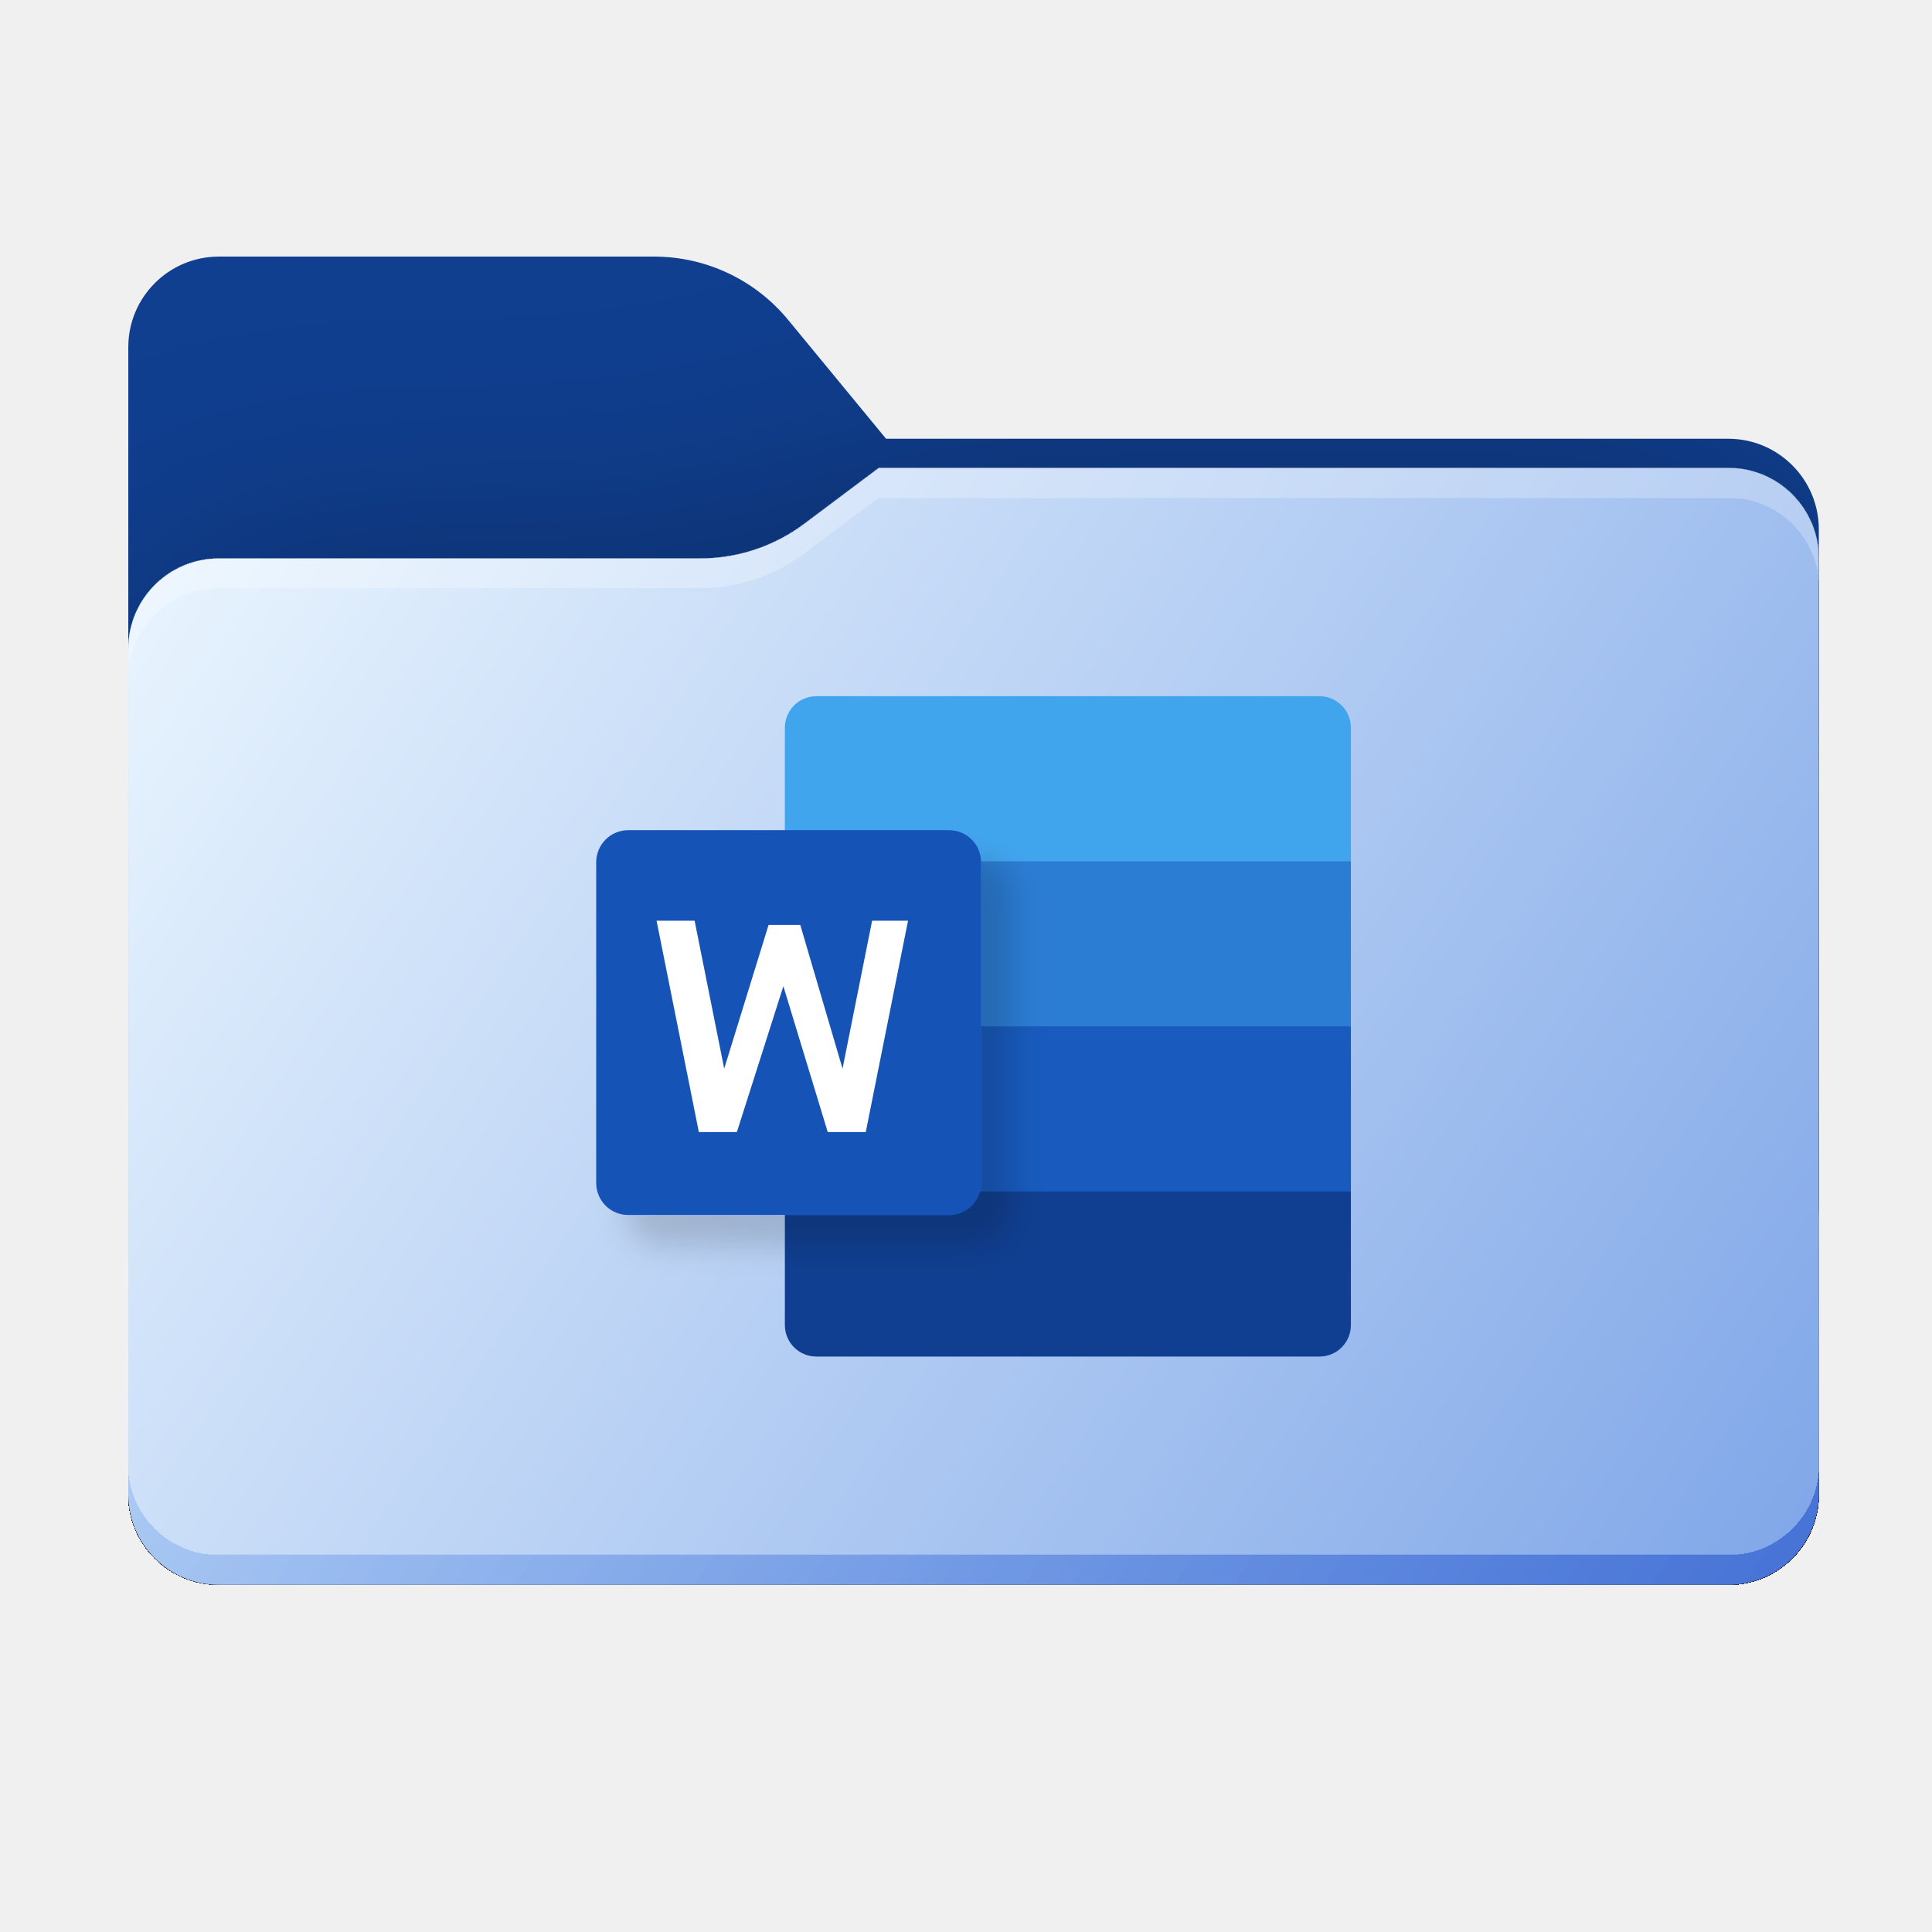
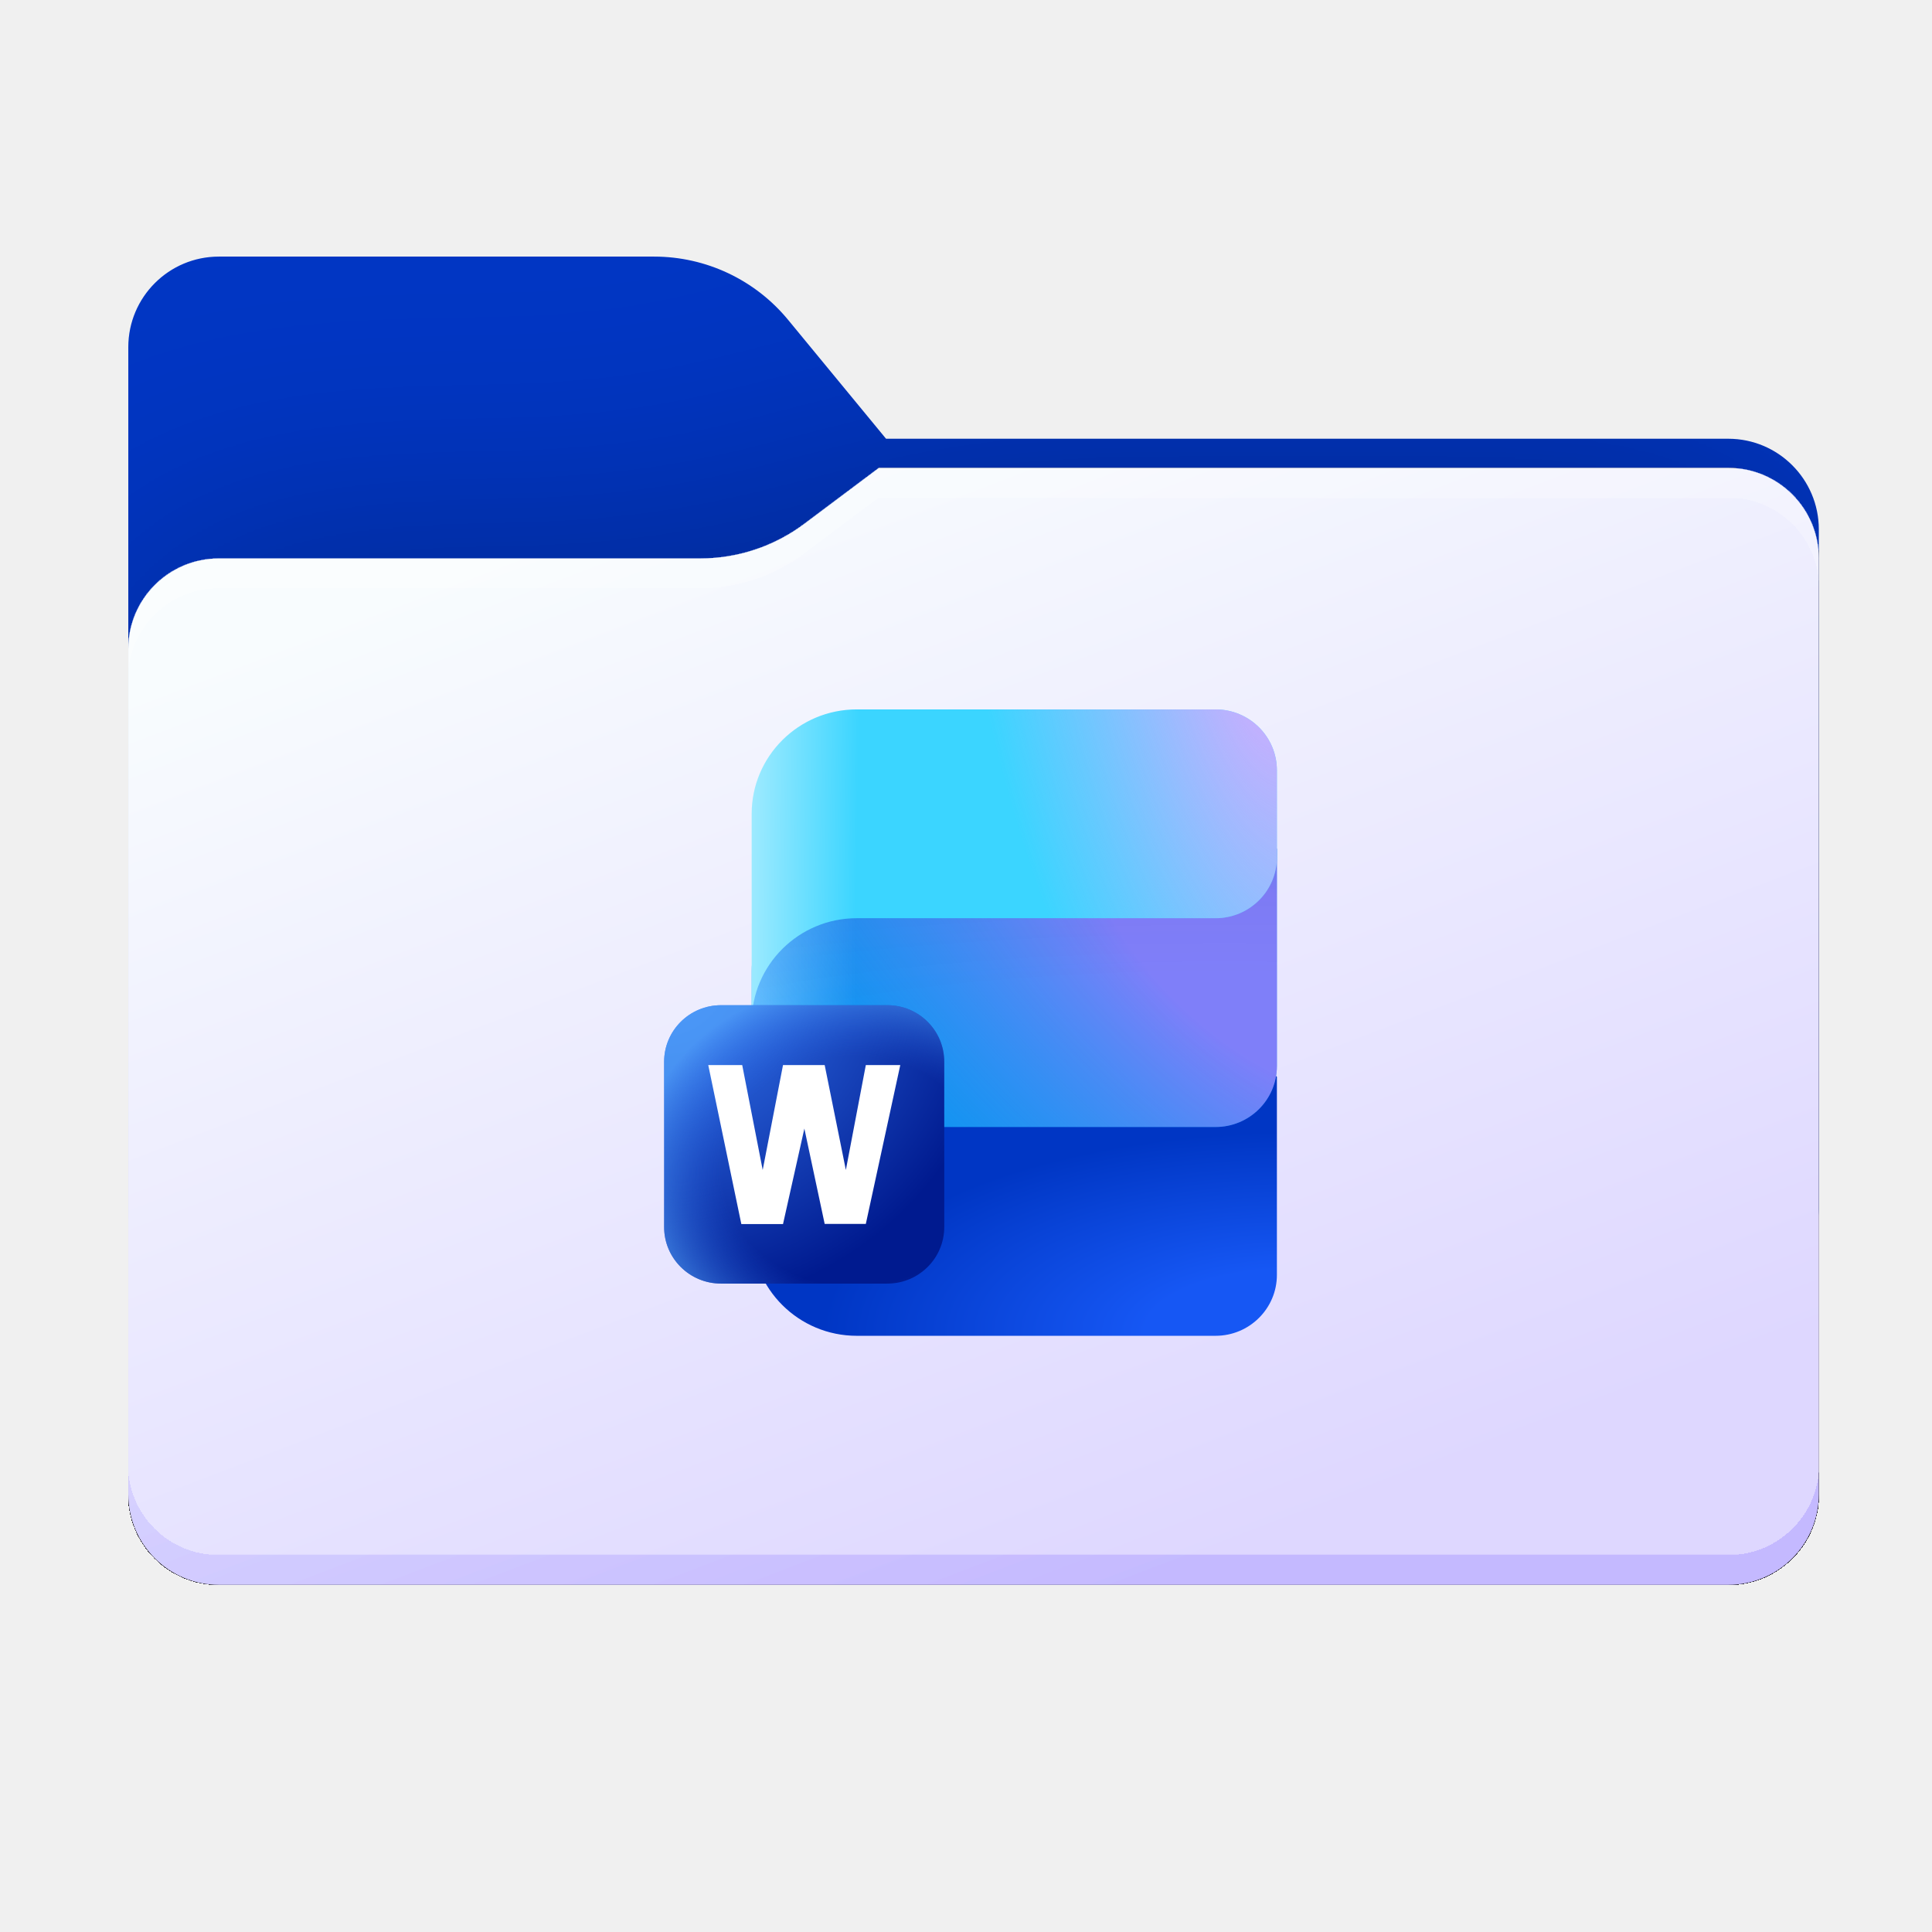
<svg xmlns="http://www.w3.org/2000/svg" width="256" height="256" viewBox="0 0 256 256" fill="none">
-   <path fill-rule="evenodd" clip-rule="evenodd" d="M104.425 42.378C100.056 37.073 93.544 34 86.671 34H29C22.373 34 17 39.373 17 46V58.137V68.2V160C17 166.627 22.373 172 29 172H229C235.627 172 241 166.627 241 160V70.137C241 63.51 235.627 58.137 229 58.137H117.404L104.425 42.378Z" fill="#103F91" />
-   <mask id="mask0_719_17071" style="mask-type:alpha" maskUnits="userSpaceOnUse" x="17" y="34" width="224" height="138">
-     <path fill-rule="evenodd" clip-rule="evenodd" d="M104.425 42.378C100.056 37.073 93.544 34 86.671 34H29C22.373 34 17 39.373 17 46V58.137V68.2V160C17 166.627 22.373 172 29 172H229C235.627 172 241 166.627 241 160V70.137C241 63.51 235.627 58.137 229 58.137H117.404L104.425 42.378Z" fill="url(#paint0_linear_719_17071)" />
-   </mask>
-   <g mask="url(#mask0_719_17071)">
-     <g style="mix-blend-mode:multiply" filter="url(#filter0_f_719_17071)">
-       <path fill-rule="evenodd" clip-rule="evenodd" d="M92.789 74C97.764 74 102.605 72.387 106.586 69.402L116.459 62H229C235.627 62 241 67.373 241 74V108V160C241 166.627 235.627 172 229 172H29C22.373 172 17 166.627 17 160L17 108V86C17 79.373 22.373 74 29 74H87H92.789Z" fill="black" fill-opacity="0.3" />
+   <g clip-path="url(#clip0_4306_13044)">
+     <path d="M104.425 42.378C100.056 37.073 93.544 34 86.671 34H29C22.373 34 17 39.373 17 46V160C17 166.627 22.373 172 29 172H229C235.627 172 241 166.627 241 160V70.137C241 63.51 235.627 58.137 229 58.137H117.404L104.425 42.378Z" fill="url(#paint0_linear_4306_13044)" />
+     <mask id="mask0_4306_13044" style="mask-type:alpha" maskUnits="userSpaceOnUse" x="17" y="34" width="224" height="138">
+       <path d="M86.671 34C93.543 34 100.057 37.073 104.426 42.378L117.403 58.137H229C235.627 58.137 241 63.51 241 70.137V160C241 166.627 235.627 172 229 172H29C22.373 172 17 166.627 17 160V46C17 39.373 22.373 34 29 34H86.671Z" fill="url(#paint1_linear_4306_13044)" />
+     </mask>
+     <g mask="url(#mask0_4306_13044)">
+       <g filter="url(#filter0_f_4306_13044)" style="mix-blend-mode:multiply">
+         <path d="M241 160C241 166.627 235.627 172 229 172H29C22.373 172 17 166.627 17 160V86C17 79.373 22.373 74 29 74H92.79C97.765 74 102.605 72.386 106.586 69.402L116.46 62H229C235.627 62 241 67.373 241 74V160Z" fill="black" fill-opacity="0.3" />
+       </g>
+     </g>
+     <g filter="url(#filter1_ii_4306_13044)">
+       <path d="M241 198C241 204.627 235.627 210 229 210H29C22.373 210 17 204.627 17 198V86C17 79.373 22.373 74 29 74H92.79C97.765 74 102.605 72.386 106.586 69.402L116.46 62H229C235.627 62 241 67.373 241 74V198Z" fill="url(#paint2_linear_4306_13044)" />
+     </g>
+     <g clip-path="url(#clip1_4306_13044)">
+       <path d="M99.6 156.458L132.078 117.056L169.196 142.67V168.931C169.196 173.38 165.554 177 161.076 177H113.519C105.84 177 99.6 170.798 99.6 163.167V156.458Z" fill="url(#paint3_radial_4306_13044)" />
+       <path d="M99.6 128.675C99.6 122.935 104.263 118.3 110.039 118.3H157.341L169.196 112.444V141.264C169.196 145.714 165.554 149.333 161.076 149.333H113.519C105.84 149.333 99.6 155.535 99.6 163.167V128.675Z" fill="url(#paint4_linear_4306_13044)" />
+       <path d="M99.6 128.675C99.6 122.935 104.263 118.3 110.039 118.3H157.341L169.196 112.444V141.264C169.196 145.714 165.554 149.333 161.076 149.333H113.519C105.84 149.333 99.6 155.535 99.6 163.167V128.675Z" fill="url(#paint5_radial_4306_13044)" fill-opacity="0.6" />
+       <path d="M99.6 128.675C99.6 122.935 104.263 118.3 110.039 118.3H157.341L169.196 112.444V141.264C169.196 145.714 165.554 149.333 161.076 149.333H113.519C105.84 149.333 99.6 155.535 99.6 163.167V128.675Z" fill="url(#paint6_radial_4306_13044)" fill-opacity="0.1" />
+       <path d="M99.6 107.833C99.6 100.202 105.84 94 113.519 94H161.076C165.554 94 169.196 97.62 169.196 102.069V113.597C169.196 118.047 165.554 121.667 161.076 121.667H113.519C105.84 121.667 99.6 127.869 99.6 135.5V107.833Z" fill="url(#paint7_linear_4306_13044)" />
+       <path d="M99.6 107.833C99.6 100.202 105.84 94 113.519 94H161.076C165.554 94 169.196 97.62 169.196 102.069V113.597C169.196 118.047 165.554 121.667 161.076 121.667H113.519C105.84 121.667 99.6 127.869 99.6 135.5V107.833Z" fill="url(#paint8_radial_4306_13044)" fill-opacity="0.8" />
+       <path d="M117.578 133.194H95.54C91.376 133.194 88 136.549 88 140.687V162.59C88 166.728 91.376 170.083 95.54 170.083H117.578C121.742 170.083 125.118 166.728 125.118 162.59V140.687C125.118 136.549 121.742 133.194 117.578 133.194Z" fill="url(#paint9_radial_4306_13044)" />
+       <path d="M117.578 133.194H95.54C91.376 133.194 88 136.549 88 140.687V162.59C88 166.728 91.376 170.083 95.54 170.083H117.578C121.742 170.083 125.118 166.728 125.118 162.59V140.687C125.118 136.549 121.742 133.194 117.578 133.194Z" fill="url(#paint10_radial_4306_13044)" fill-opacity="0.65" />
+       <path d="M119.296 141.103L114.726 162.175H109.274L106.583 149.541L103.753 162.198H98.231L93.847 141.126H98.347L101.061 155.028L103.753 141.126H109.274L112.081 155.028L114.726 141.126H119.296V141.103Z" fill="white" />
    </g>
  </g>
-   <g filter="url(#filter1_ii_719_17071)">
-     <path fill-rule="evenodd" clip-rule="evenodd" d="M92.789 74C97.764 74 102.605 72.387 106.586 69.402L116.459 62H229C235.627 62 241 67.373 241 74V108V198C241 204.627 235.627 210 229 210H29C22.373 210 17 204.627 17 198L17 108V86C17 79.373 22.373 74 29 74H87H92.789Z" fill="url(#paint1_linear_719_17071)" />
-   </g>
-   <path d="M174.834 92.25H108.166C107.061 92.25 106.001 92.689 105.22 93.47C104.439 94.251 104 95.311 104 96.416V114.125L141.5 125.062L179 114.125V96.416C179 95.311 178.561 94.251 177.78 93.47C176.999 92.689 175.939 92.25 174.834 92.25Z" fill="#41A5EE" />
-   <path d="M179 114.125H104V136L141.5 146.938L179 136V114.125Z" fill="#2B7CD3" />
-   <path d="M179 136H104V157.875L141.5 168.812L179 157.875V136Z" fill="#185ABD" />
-   <path d="M179 157.875H104V175.584C104 176.689 104.439 177.749 105.22 178.53C106.001 179.311 107.061 179.75 108.166 179.75H174.834C175.939 179.75 176.999 179.311 177.78 178.53C178.561 177.749 179 176.689 179 175.584V157.875Z" fill="#103F91" />
-   <g filter="url(#filter2_d_719_17071)">
-     <path d="M83.249 110H125.751C126.878 110 127.959 110.448 128.756 111.244C129.552 112.041 130 113.122 130 114.249V156.751C130 157.878 129.552 158.959 128.756 159.756C127.959 160.552 126.878 161 125.751 161H83.249C82.122 161 81.041 160.552 80.245 159.756C79.448 158.959 79 157.878 79 156.751V114.249C79 113.122 79.448 112.041 80.245 111.244C81.041 110.448 82.122 110 83.249 110Z" fill="#1653B6" />
-   </g>
-   <path d="M114.72 150H109.68L103.8 130.68L97.64 150H92.6L87 122H92.04L95.96 141.6L101.84 122.56H106.04L111.64 141.6L115.56 122H120.32L114.72 150Z" fill="white" />
  <defs>
-     <filter id="filter0_f_719_17071" x="-20" y="25" width="298" height="184" filterUnits="userSpaceOnUse" color-interpolation-filters="sRGB">
+     <filter id="filter0_f_4306_13044" x="-20" y="25" width="298" height="184" filterUnits="userSpaceOnUse" color-interpolation-filters="sRGB">
      <feFlood flood-opacity="0" result="BackgroundImageFix" />
      <feBlend mode="normal" in="SourceGraphic" in2="BackgroundImageFix" result="shape" />
-       <feGaussianBlur stdDeviation="18.5" result="effect1_foregroundBlur_719_17071" />
+       <feGaussianBlur stdDeviation="18.5" result="effect1_foregroundBlur_4306_13044" />
    </filter>
-     <filter id="filter1_ii_719_17071" x="17" y="62" width="224" height="148" filterUnits="userSpaceOnUse" color-interpolation-filters="sRGB">
+     <filter id="filter1_ii_4306_13044" x="17" y="62" width="224" height="148" filterUnits="userSpaceOnUse" color-interpolation-filters="sRGB">
      <feFlood flood-opacity="0" result="BackgroundImageFix" />
      <feBlend mode="normal" in="SourceGraphic" in2="BackgroundImageFix" result="shape" />
      <feColorMatrix in="SourceAlpha" type="matrix" values="0 0 0 0 0 0 0 0 0 0 0 0 0 0 0 0 0 0 127 0" result="hardAlpha" />
      <feOffset dy="4" />
      <feComposite in2="hardAlpha" operator="arithmetic" k2="-1" k3="1" />
      <feColorMatrix type="matrix" values="0 0 0 0 1 0 0 0 0 1 0 0 0 0 1 0 0 0 0.25 0" />
-       <feBlend mode="normal" in2="shape" result="effect1_innerShadow_719_17071" />
+       <feBlend mode="normal" in2="shape" result="effect1_innerShadow_4306_13044" />
      <feColorMatrix in="SourceAlpha" type="matrix" values="0 0 0 0 0 0 0 0 0 0 0 0 0 0 0 0 0 0 127 0" result="hardAlpha" />
      <feOffset dy="-4" />
      <feComposite in2="hardAlpha" operator="arithmetic" k2="-1" k3="1" />
      <feColorMatrix type="matrix" values="0 0 0 0 0 0 0 0 0 0 0 0 0 0 0 0 0 0 0.9 0" />
-       <feBlend mode="soft-light" in2="effect1_innerShadow_719_17071" result="effect2_innerShadow_719_17071" />
+       <feBlend mode="soft-light" in2="effect1_innerShadow_4306_13044" result="effect2_innerShadow_4306_13044" />
    </filter>
-     <filter id="filter2_d_719_17071" x="79" y="110" width="59" height="59" filterUnits="userSpaceOnUse" color-interpolation-filters="sRGB">
-       <feFlood flood-opacity="0" result="BackgroundImageFix" />
-       <feColorMatrix in="SourceAlpha" type="matrix" values="0 0 0 0 0 0 0 0 0 0 0 0 0 0 0 0 0 0 127 0" result="hardAlpha" />
-       <feOffset dx="4" dy="4" />
-       <feGaussianBlur stdDeviation="2" />
-       <feComposite in2="hardAlpha" operator="out" />
-       <feColorMatrix type="matrix" values="0 0 0 0 0 0 0 0 0 0 0 0 0 0 0 0 0 0 0.15 0" />
-       <feBlend mode="normal" in2="BackgroundImageFix" result="effect1_dropShadow_719_17071" />
-       <feBlend mode="normal" in="SourceGraphic" in2="effect1_dropShadow_719_17071" result="shape" />
-     </filter>
-     <linearGradient id="paint0_linear_719_17071" x1="17" y1="34" x2="197.768" y2="215.142" gradientUnits="userSpaceOnUse">
+     <linearGradient id="paint0_linear_4306_13044" x1="17" y1="34" x2="197.768" y2="215.142" gradientUnits="userSpaceOnUse">
+       <stop stop-color="#0136C4" />
+     </linearGradient>
+     <linearGradient id="paint1_linear_4306_13044" x1="17" y1="34" x2="197.768" y2="215.142" gradientUnits="userSpaceOnUse">
      <stop stop-color="#05815D" />
      <stop offset="1" stop-color="#0C575F" />
    </linearGradient>
-     <linearGradient id="paint1_linear_719_17071" x1="17" y1="62" x2="241" y2="210" gradientUnits="userSpaceOnUse">
-       <stop stop-color="#ECF7FF" />
-       <stop offset="1" stop-color="#7FA6E8" />
+     <linearGradient id="paint2_linear_4306_13044" x1="176.439" y1="200.973" x2="119.815" y2="52.533" gradientUnits="userSpaceOnUse">
+       <stop stop-color="#DED7FF" />
+       <stop offset="1" stop-color="#F8FCFE" />
    </linearGradient>
+     <radialGradient id="paint3_radial_4306_13044" cx="0" cy="0" r="1" gradientUnits="userSpaceOnUse" gradientTransform="translate(171.782 176.456) scale(110.356 46.4569)">
+       <stop offset="0.18" stop-color="#1657F4" />
+       <stop offset="0.57" stop-color="#0036C4" />
+     </radialGradient>
+     <linearGradient id="paint4_linear_4306_13044" x1="99.6" y1="137.805" x2="152.887" y2="137.805" gradientUnits="userSpaceOnUse">
+       <stop stop-color="#66C0FF" />
+       <stop offset="0.26" stop-color="#0094F0" />
+     </linearGradient>
+     <radialGradient id="paint5_radial_4306_13044" cx="0" cy="0" r="1" gradientTransform="matrix(-46.928 49.0607 121.598 114.88 163.407 126.453)" gradientUnits="userSpaceOnUse">
+       <stop offset="0.14" stop-color="#D471FF" />
+       <stop offset="0.83" stop-color="#509DF5" stop-opacity="0" />
+     </radialGradient>
+     <radialGradient id="paint6_radial_4306_13044" cx="0" cy="0" r="1" gradientUnits="userSpaceOnUse" gradientTransform="translate(161.835 141.261) rotate(90) scale(42.9294 235.815)">
+       <stop offset="0.28" stop-color="#4F006F" stop-opacity="0" />
+       <stop offset="1" stop-color="#4F006F" />
+     </radialGradient>
+     <linearGradient id="paint7_linear_4306_13044" x1="99.6" y1="114.243" x2="169.196" y2="115.41" gradientUnits="userSpaceOnUse">
+       <stop stop-color="#9DEAFF" />
+       <stop offset="0.2" stop-color="#3BD5FF" />
+     </linearGradient>
+     <radialGradient id="paint8_radial_4306_13044" cx="0" cy="0" r="1" gradientTransform="matrix(-66.6192 15.468 37.282 158.594 166.897 86.9615)" gradientUnits="userSpaceOnUse">
+       <stop offset="0.06" stop-color="#E4A7FE" />
+       <stop offset="0.54" stop-color="#E4A7FE" stop-opacity="0" />
+     </radialGradient>
+     <radialGradient id="paint9_radial_4306_13044" cx="0" cy="0" r="1" gradientTransform="matrix(37.1222 36.8931 37.1222 -36.8931 87.5925 128.286)" gradientUnits="userSpaceOnUse">
+       <stop offset="0.08" stop-color="#367AF2" />
+       <stop offset="0.87" stop-color="#001A8F" />
+     </radialGradient>
+     <radialGradient id="paint10_radial_4306_13044" cx="0" cy="0" r="1" gradientUnits="userSpaceOnUse" gradientTransform="translate(113.135 155.217) rotate(90) scale(25.8222 29.6248)">
+       <stop offset="0.59" stop-color="#2763E5" stop-opacity="0" />
+       <stop offset="0.97" stop-color="#58AAFE" />
+     </radialGradient>
+     <clipPath id="clip0_4306_13044">
+       <rect width="256" height="256" fill="white" />
+     </clipPath>
+     <clipPath id="clip1_4306_13044">
+       <rect width="81.196" height="83" fill="white" transform="translate(88 94)" />
+     </clipPath>
  </defs>
</svg>
